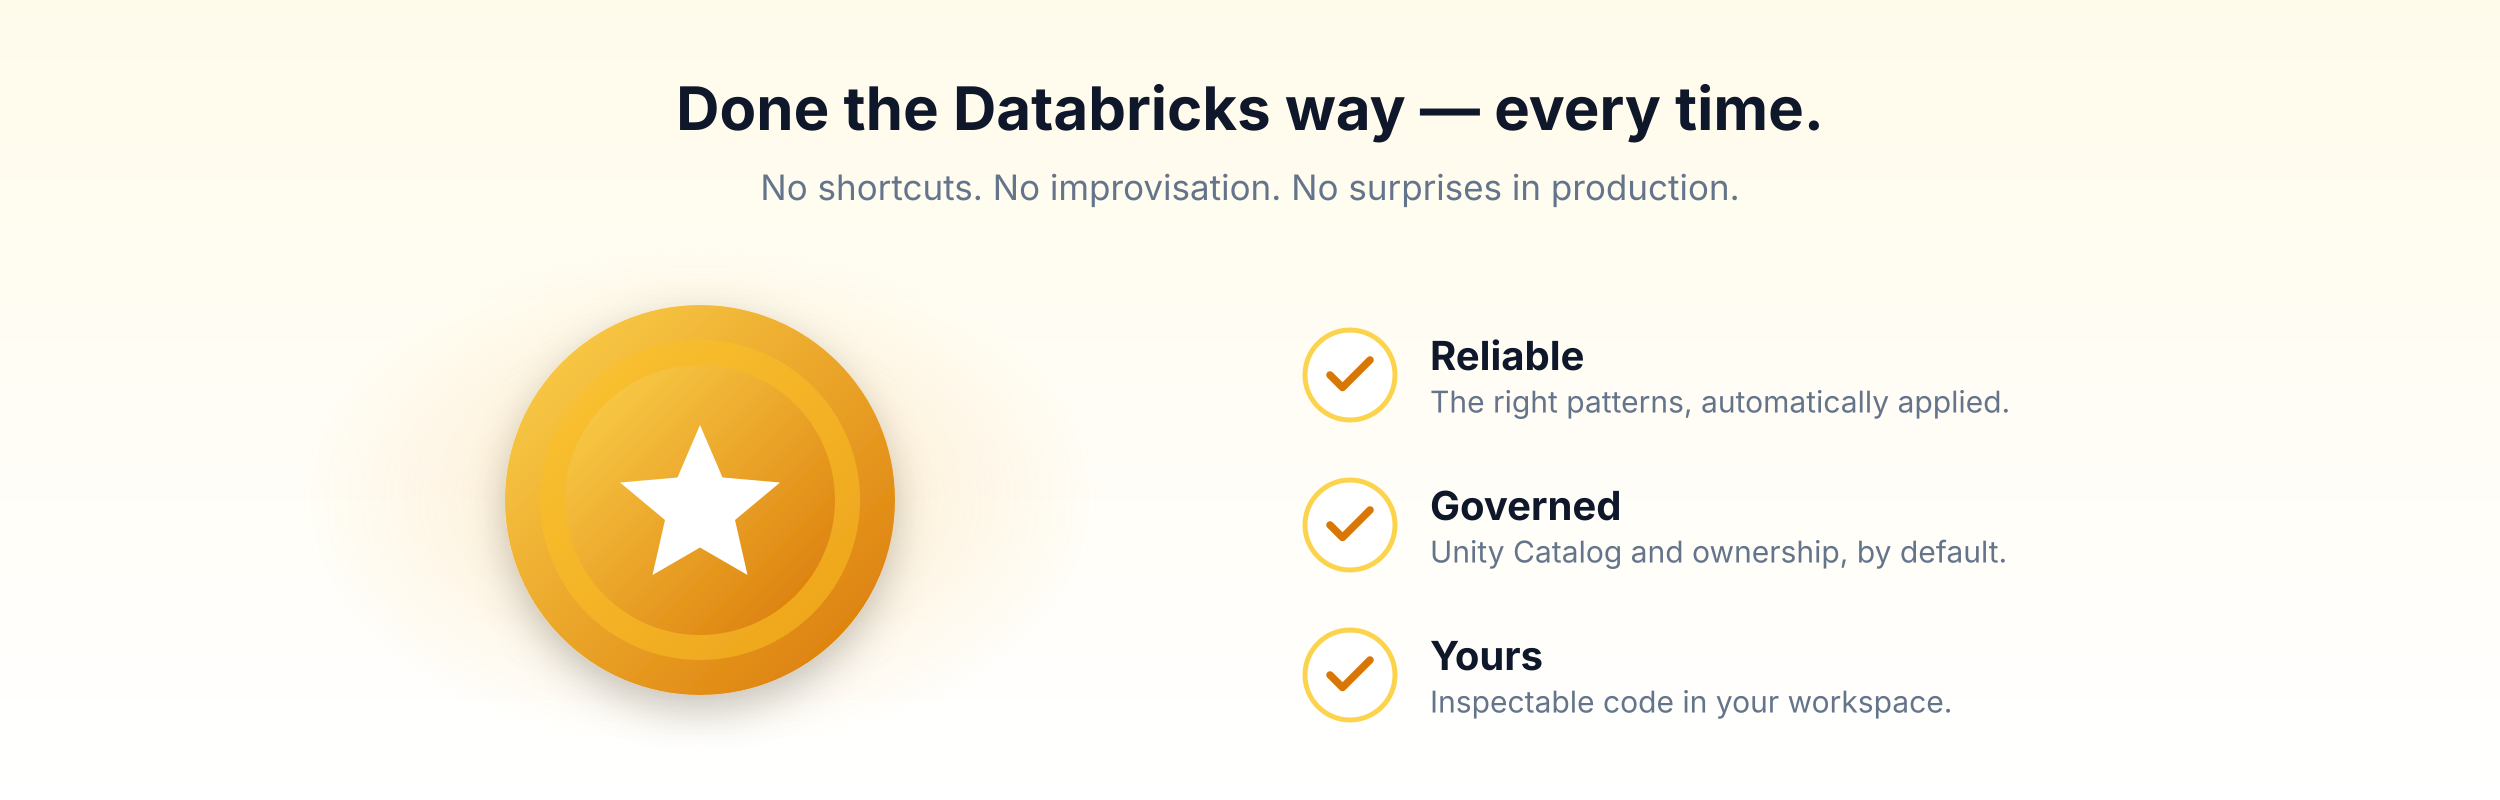
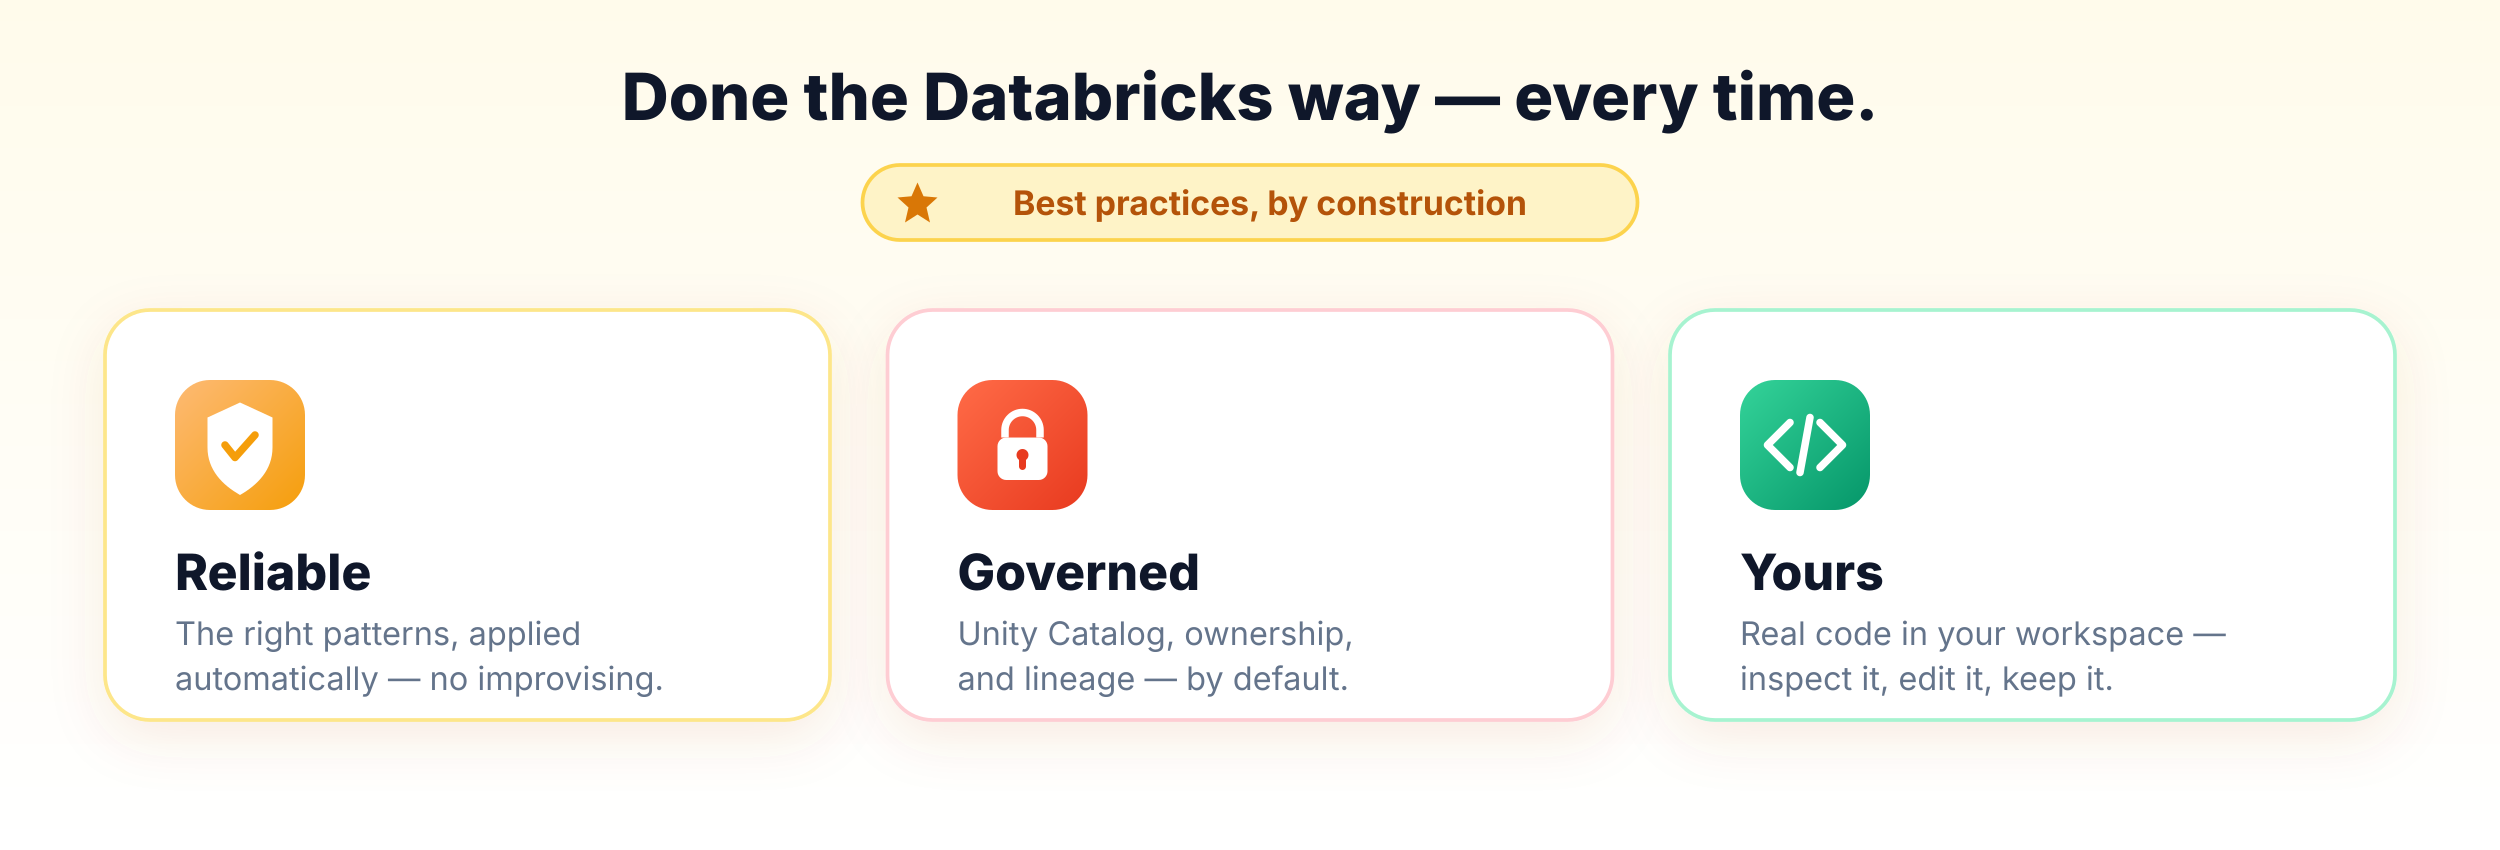
- <svg xmlns="http://www.w3.org/2000/svg" viewBox="0 0 1000 320" font-family="-apple-system, BlinkMacSystemFont, 'Segoe UI', Inter, sans-serif">
+ <svg xmlns="http://www.w3.org/2000/svg" viewBox="0 0 1000 340" font-family="-apple-system, BlinkMacSystemFont, 'Segoe UI', Inter, sans-serif">
  <defs>
-     <linearGradient id="bBg" x1="0" y1="0" x2="0" y2="1">
+     <linearGradient id="pBg" x1="0" y1="0" x2="0" y2="1">
      <stop offset="0%" stop-color="#FFFBEB" />
      <stop offset="100%" stop-color="#FFFFFF" />
    </linearGradient>
-     <linearGradient id="bGold" x1="0" y1="0" x2="1" y2="1">
-       <stop offset="0%" stop-color="#FCD34D" />
-       <stop offset="100%" stop-color="#D97706" />
+     <linearGradient id="pAmber" x1="0" y1="0" x2="1" y2="1">
+       <stop offset="0%" stop-color="#FDBA74" />
+       <stop offset="100%" stop-color="#F59E0B" />
    </linearGradient>
-     <radialGradient id="bGlow" cx="0.5" cy="0.5" r="0.5">
-       <stop offset="0%" stop-color="#F59E0B" stop-opacity="0.22" />
-       <stop offset="100%" stop-color="#F59E0B" stop-opacity="0" />
-     </radialGradient>
-     <filter id="bShadow" x="-30%" y="-30%" width="160%" height="160%">
-       <feGaussianBlur in="SourceAlpha" stdDeviation="8" />
-       <feOffset dx="0" dy="6" />
-       <feComponentTransfer>
-         <feFuncA type="linear" slope="0.22" />
-       </feComponentTransfer>
-       <feMerge>
-         <feMergeNode />
-         <feMergeNode in="SourceGraphic" />
-       </feMerge>
+     <linearGradient id="pBrick" x1="0" y1="0" x2="1" y2="1">
+       <stop offset="0%" stop-color="#FF6B47" />
+       <stop offset="100%" stop-color="#E83A1F" />
+     </linearGradient>
+     <linearGradient id="pGreen" x1="0" y1="0" x2="1" y2="1">
+       <stop offset="0%" stop-color="#34D399" />
+       <stop offset="100%" stop-color="#059669" />
+     </linearGradient>
+     <filter id="pCard" x="-20%" y="-20%" width="140%" height="150%">
+       <feDropShadow dx="0" dy="7" stdDeviation="11" flood-color="#B45309" flood-opacity="0.10" />
    </filter>
  </defs>
-   <rect width="1000" height="320" fill="url(#bBg)" />
-   <text x="500" y="52" text-anchor="middle" font-size="24" font-weight="700" fill="#0F172A">Done the Databricks way — every time.</text>
-   <text x="500" y="80" text-anchor="middle" font-size="14" fill="#64748B">No shortcuts. No improvisation. No surprises in production.</text>
-   <ellipse cx="280" cy="200" rx="160" ry="100" fill="url(#bGlow)" />
-   <g transform="translate(280, 200)">
-     <g filter="url(#bShadow)">
-       <circle r="78" fill="url(#bGold)" />
-       <circle r="64" fill="#FBBF24" opacity="0.55" />
-       <circle r="54" fill="url(#bGold)" />
-       <path d="M 0 -30 L 9 -9 L 32 -7 L 14 8 L 19 30 L 0 19 L -19 30 L -14 8 L -32 -7 L -9 -9 Z" fill="#FFFFFF" />
+   <rect width="1000" height="340" fill="url(#pBg)" />
+   <text x="500" y="48" text-anchor="middle" font-size="26" font-weight="800" fill="#0F172A">Done the Databricks way — every time.</text>
+   <g transform="translate(500, 66)">
+     <rect x="-155" y="0" width="310" height="30" rx="15" fill="#FEF3C7" stroke="#FCD34D" stroke-width="1.5" />
+     <g transform="translate(-133, 15)" fill="#D97706">
+       <path d="M 0 -8 L 2.4 -2.5 L 8 -2 L 3.6 2 L 5 8 L 0 4.8 L -5 8 L -3.6 2 L -8 -2 L -2.4 -2.5 Z" />
    </g>
+     <text x="8" y="20" text-anchor="middle" font-size="13.5" font-weight="700" fill="#B45309">Best practices, by construction</text>
  </g>
-   <g transform="translate(520, 130)">
-     <g>
-       <circle cx="20" cy="20" r="18" fill="#FFFFFF" stroke="#FCD34D" stroke-width="2" />
-       <path d="M 12 20 l 5 5 l 11 -11" stroke="#D97706" stroke-width="3" fill="none" stroke-linecap="round" stroke-linejoin="round" />
-       <text x="52" y="18" font-size="16" font-weight="700" fill="#0F172A">Reliable</text>
-       <text x="52" y="35" font-size="12" fill="#64748B">The right patterns, automatically applied.</text>
+   <g transform="translate(42, 124)">
+     <rect width="290" height="164" rx="18" fill="#FFFFFF" stroke="#FDE68A" stroke-width="1.5" filter="url(#pCard)" />
+     <rect x="28" y="28" width="52" height="52" rx="14" fill="url(#pAmber)" />
+     <g transform="translate(54, 54)">
+       <path d="M 0 -17 L 13 -11 V 1 C 13 10 7 16 0 20 C -7 16 -13 10 -13 1 V -11 Z" fill="#FFFFFF" />
+       <path d="M -6 0 l 4 5 l 8 -9" fill="none" stroke="#F59E0B" stroke-width="3" stroke-linecap="round" stroke-linejoin="round" />
    </g>
-     <g transform="translate(0, 60)">
-       <circle cx="20" cy="20" r="18" fill="#FFFFFF" stroke="#FCD34D" stroke-width="2" />
-       <path d="M 12 20 l 5 5 l 11 -11" stroke="#D97706" stroke-width="3" fill="none" stroke-linecap="round" stroke-linejoin="round" />
-       <text x="52" y="18" font-size="16" font-weight="700" fill="#0F172A">Governed</text>
-       <text x="52" y="35" font-size="12" fill="#64748B">Unity Catalog and ownership, by default.</text>
+     <text x="28" y="112" font-size="20" font-weight="800" fill="#0F172A">Reliable</text>
+     <text x="28" y="134" font-size="13" fill="#64748B">The right patterns, applied</text>
+     <text x="28" y="152" font-size="13" fill="#64748B">automatically — no improvising.</text>
+   </g>
+   <g transform="translate(355, 124)">
+     <rect width="290" height="164" rx="18" fill="#FFFFFF" stroke="#FECDD3" stroke-width="1.5" filter="url(#pCard)" />
+     <rect x="28" y="28" width="52" height="52" rx="14" fill="url(#pBrick)" />
+     <g transform="translate(54, 54)" fill="#FFFFFF">
+       <path d="M -7 -3 v -3 a 7 7 0 0 1 14 0 v 3" fill="none" stroke="#FFFFFF" stroke-width="3" />
+       <rect x="-10" y="-3" width="20" height="17" rx="3.5" />
+       <circle cx="0" cy="4" r="2.4" fill="#E83A1F" />
+       <rect x="-1.4" y="4" width="2.8" height="6" rx="1.4" fill="#E83A1F" />
    </g>
-     <g transform="translate(0, 120)">
-       <circle cx="20" cy="20" r="18" fill="#FFFFFF" stroke="#FCD34D" stroke-width="2" />
-       <path d="M 12 20 l 5 5 l 11 -11" stroke="#D97706" stroke-width="3" fill="none" stroke-linecap="round" stroke-linejoin="round" />
-       <text x="52" y="18" font-size="16" font-weight="700" fill="#0F172A">Yours</text>
-       <text x="52" y="35" font-size="12" fill="#64748B">Inspectable code in your workspace.</text>
+     <text x="28" y="112" font-size="20" font-weight="800" fill="#0F172A">Governed</text>
+     <text x="28" y="134" font-size="13" fill="#64748B">Unity Catalog, ownership,</text>
+     <text x="28" y="152" font-size="13" fill="#64748B">and lineage — by default.</text>
+   </g>
+   <g transform="translate(668, 124)">
+     <rect width="290" height="164" rx="18" fill="#FFFFFF" stroke="#A7F3D0" stroke-width="1.5" filter="url(#pCard)" />
+     <rect x="28" y="28" width="52" height="52" rx="14" fill="url(#pGreen)" />
+     <g transform="translate(54, 54)" fill="none" stroke="#FFFFFF" stroke-width="3" stroke-linecap="round" stroke-linejoin="round">
+       <path d="M -6 -9 L -15 0 L -6 9" />
+       <path d="M 6 -9 L 15 0 L 6 9" />
+       <path d="M 2 -11 L -2 11" />
    </g>
+     <text x="28" y="112" font-size="20" font-weight="800" fill="#0F172A">Yours</text>
+     <text x="28" y="134" font-size="13" fill="#64748B">Real code in your workspace —</text>
+     <text x="28" y="152" font-size="13" fill="#64748B">inspect it, edit it, keep it.</text>
  </g>
</svg>
